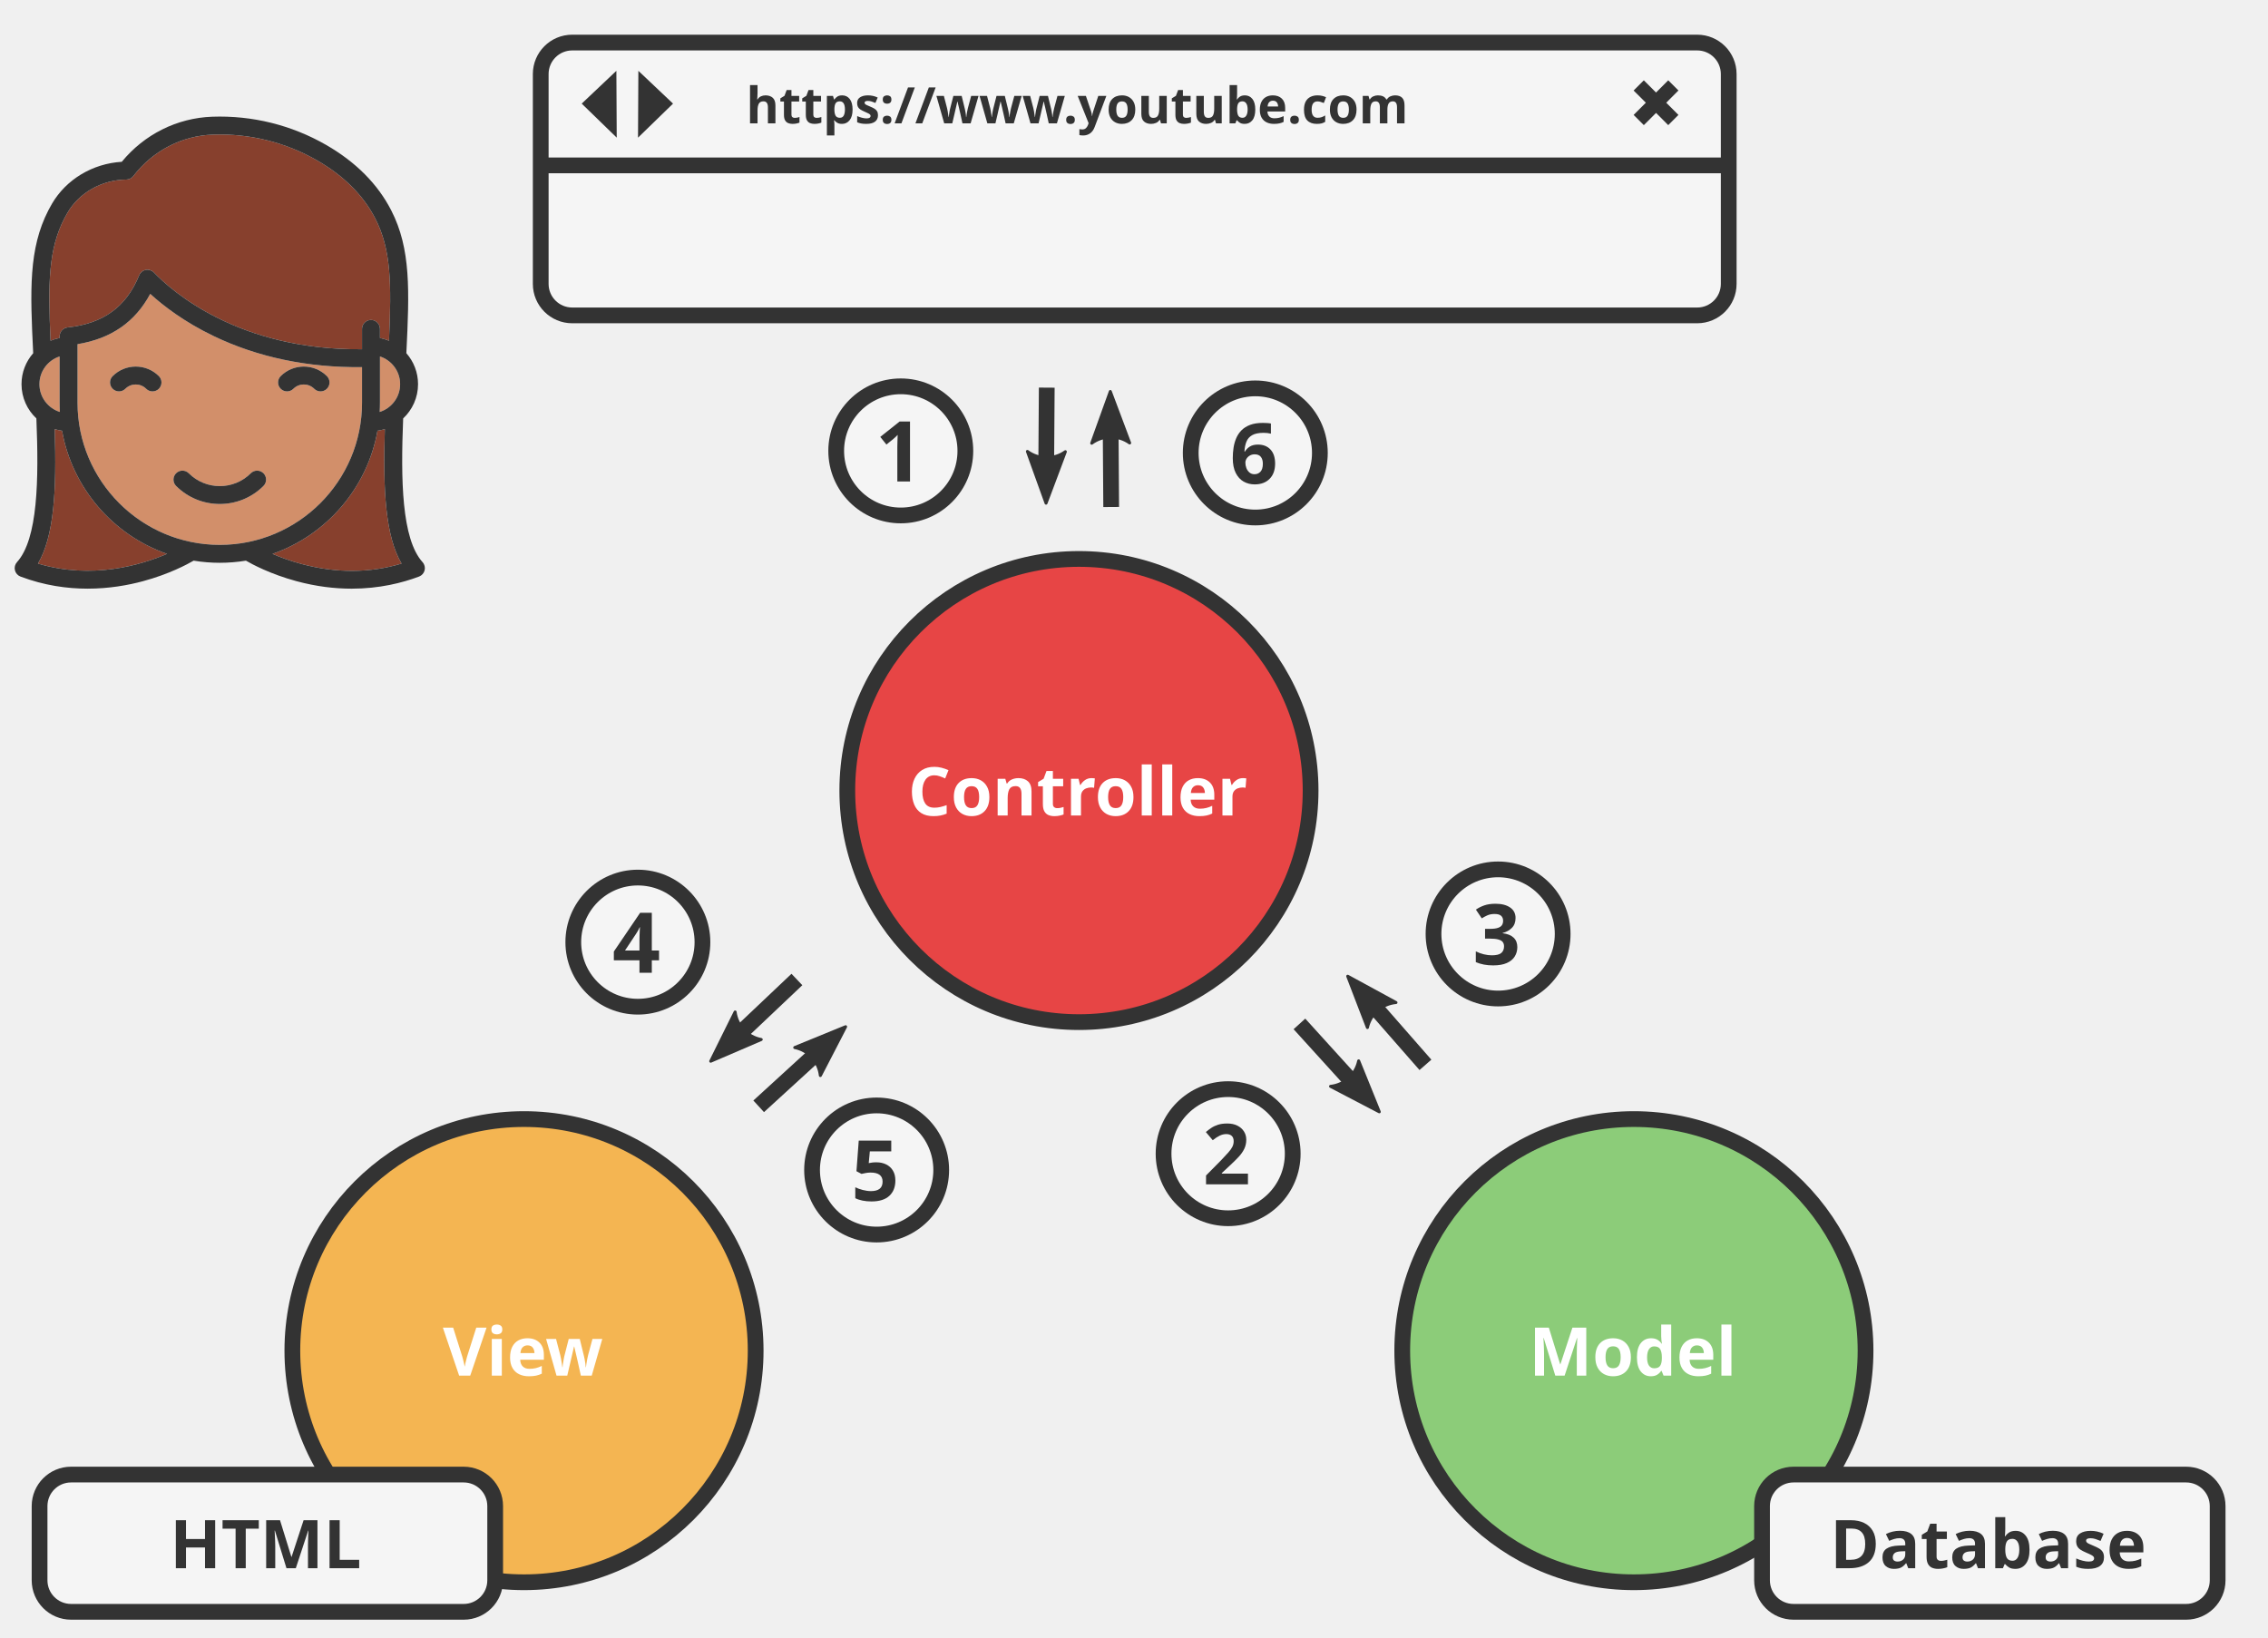
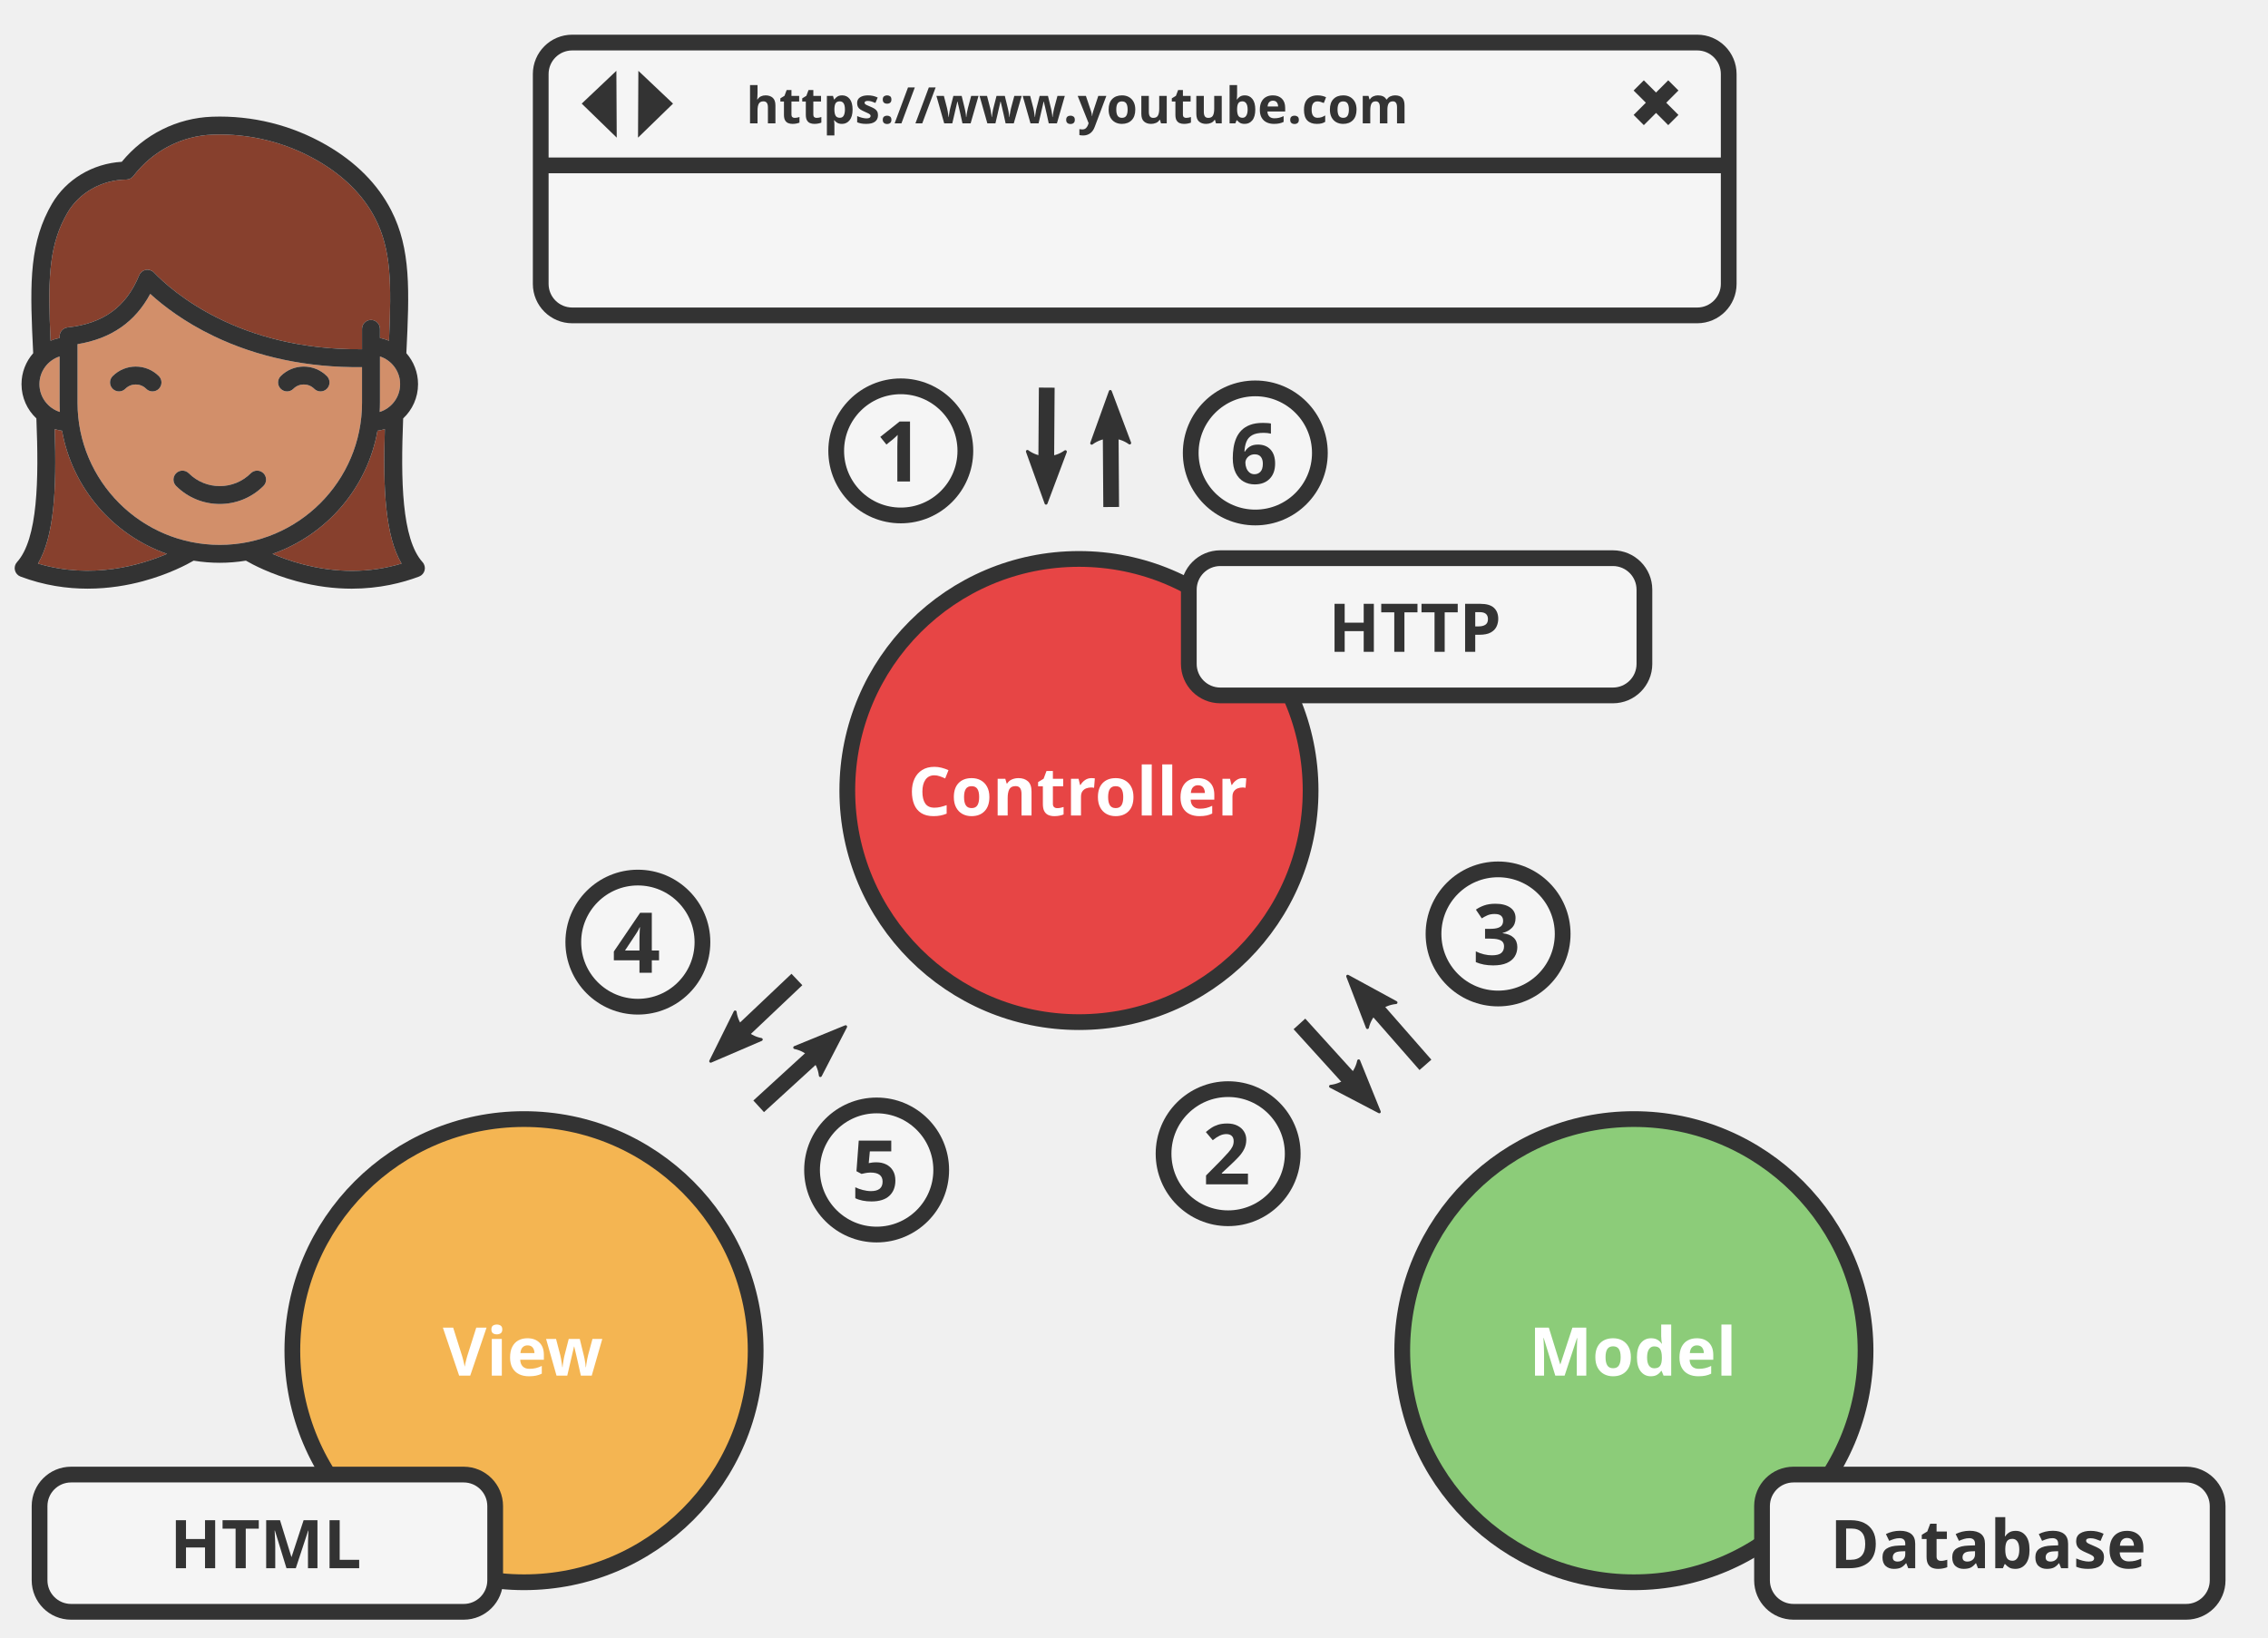
<svg xmlns="http://www.w3.org/2000/svg" viewBox="0 0 360 260" width="360" height="260">
  <defs>
    <marker id="f" orient="auto" overflow="visible">
      <path d="M-1.926-1.21L1.352-.005l-3.278 1.206a2.05 2.05 0 0 0 0-2.411z" fill="#333" fill-rule="evenodd" stroke="#333" stroke-width=".188" stroke-linejoin="round" />
    </marker>
    <marker orient="auto" id="e" overflow="visible">
      <path d="M-1.926-1.21L1.352-.005l-3.278 1.206a2.05 2.05 0 0 0 0-2.411z" fill="#333" fill-rule="evenodd" stroke="#333" stroke-width=".188" stroke-linejoin="round" />
    </marker>
    <marker orient="auto" id="d" overflow="visible">
      <path d="M-1.926-1.21L1.352-.005l-3.278 1.206a2.05 2.05 0 0 0 0-2.411z" fill="#333" fill-rule="evenodd" stroke="#333" stroke-width=".188" stroke-linejoin="round" />
    </marker>
    <marker id="c" orient="auto" overflow="visible">
      <path d="M-1.926-1.21L1.352-.005l-3.278 1.206a2.05 2.05 0 0 0 0-2.411z" fill="#333" fill-rule="evenodd" stroke="#333" stroke-width=".188" stroke-linejoin="round" />
    </marker>
    <marker id="b" orient="auto" overflow="visible">
      <path d="M-1.926-1.21L1.352-.005l-3.278 1.206a2.05 2.05 0 0 0 0-2.411z" fill="#333" fill-rule="evenodd" stroke="#333" stroke-width=".188" stroke-linejoin="round" />
    </marker>
    <marker orient="auto" id="a" overflow="visible">
      <path d="M-1.926-1.21L1.352-.005l-3.278 1.206a2.05 2.05 0 0 0 0-2.411z" fill="#333" fill-rule="evenodd" stroke="#333" stroke-width=".188" stroke-linejoin="round" />
    </marker>
  </defs>
  <g transform="matrix(.1778 0 0 .1778 13.63 -139.805)">
    <rect width="1060.568" height="243.633" x="406.069" y="824.309" rx="28.122" ry="28.122" fill="#f5f5f5" stroke="#333" stroke-width="14.061" />
    <path d="M407.23 933.984h1053.842" fill="none" stroke="#333" stroke-width="14.061" />
    <g transform="translate(-26.367 582.674)">
      <circle cx="912.937" cy="909.545" r="206.806" fill="#e74545" stroke="#333" stroke-width="14.061" />
      <text style="line-height:1.25;text-align:center" x="911.956" y="931.823" font-weight="400" font-size="59.993" font-family="sans-serif" letter-spacing="0" word-spacing="0" text-anchor="middle" fill="#fff" stroke-width="5.624">
        <tspan x="911.956" y="931.823" style="-inkscape-font-specification:'sans-serif Bold';text-align:center" font-weight="700">Controller</tspan>
      </text>
    </g>
    <g transform="translate(-521.79 1082.856)">
      <circle cx="912.937" cy="909.545" r="206.806" fill="#f4b552" stroke="#333" stroke-width="14.061" />
      <text style="line-height:1.25;text-align:center" x="911.956" y="931.823" font-weight="400" font-size="59.993" font-family="sans-serif" letter-spacing="0" word-spacing="0" text-anchor="middle" fill="#fff" stroke-width="5.624">
        <tspan x="911.956" y="931.823" style="-inkscape-font-specification:'sans-serif Bold';text-align:center" font-weight="700">View</tspan>
      </text>
    </g>
    <g transform="translate(469.056 1082.856)">
      <circle cx="912.937" cy="909.545" r="206.806" fill="#8ccc79" stroke="#333" stroke-width="14.061" />
      <text style="line-height:1.25;text-align:center" x="911.956" y="931.823" font-weight="400" font-size="59.993" font-family="sans-serif" letter-spacing="0" word-spacing="0" text-anchor="middle" fill="#fff" stroke-width="5.624">
        <tspan x="911.956" y="931.823" style="-inkscape-font-specification:'sans-serif Bold';text-align:center" font-weight="700">Model</tspan>
      </text>
    </g>
    <g fill="none" stroke="#333" stroke-width="14.061">
      <path d="M733.406 1107.591l-.577 84.158" marker-end="url(#a)" transform="translate(124.419 24.856)" />
      <path d="M790.927 1214.19l-.577-84.157" marker-end="url(#b)" transform="translate(124.419 24.856)" />
    </g>
    <g fill="none" stroke="#333" stroke-width="14.061">
      <path d="M883.417 1645.684l58.48 64.472" marker-end="url(#c)" transform="translate(199.982 54.938)" />
      <path d="M995.905 1682.242l-56.821-64.888" marker-end="url(#d)" transform="translate(199.982 54.938)" />
    </g>
    <g fill="none" stroke="#333" stroke-width="14.061">
      <path d="M573.988 1590.112l-63.198 59.855" marker-end="url(#e)" transform="translate(60.786 70.846)" />
      <path d="M539.861 1703.361l63.65-58.206" marker-end="url(#f)" transform="translate(60.786 70.846)" />
    </g>
    <text style="line-height:1.25;-inkscape-font-specification:'sans-serif, Normal';font-variant-ligatures:normal;font-variant-caps:normal;font-variant-numeric:normal;font-feature-settings:normal;text-align:start" x="589.41" y="896.477" font-weight="400" font-size="44.995" font-family="sans-serif" letter-spacing="0" word-spacing="0" fill="#333" stroke-width="5.624">
      <tspan x="589.41" y="896.477" style="-inkscape-font-specification:'sans-serif, Bold';font-variant-ligatures:normal;font-variant-caps:normal;font-variant-numeric:normal;font-feature-settings:normal;text-align:start" font-weight="700">https://www.youtube.com</tspan>
    </text>
    <path d="M80.923 982.453l-.254 29.678-25.176-14.564z" transform="matrix(.67283 0 0 -1.1006 414.673 1976.84)" fill="#333" stroke="#333" stroke-width="14.061" />
    <path transform="matrix(-.67283 0 0 -1.1006 552.177 1976.84)" d="M80.923 982.453l-.254 29.678-25.176-14.564z" fill="#333" stroke="#333" stroke-width="14.061" />
    <text style="line-height:1.25;-inkscape-font-specification:'sans-serif, Normal';font-variant-ligatures:normal;font-variant-caps:normal;font-variant-numeric:normal;font-feature-settings:normal;text-align:start" x="1376.625" y="899.886" font-weight="400" font-size="59.993" font-family="sans-serif" letter-spacing="0" word-spacing="0" fill="#333" stroke-width="5.624">
      <tspan x="1376.625" y="899.886" style="-inkscape-font-specification:'sans-serif, Normal';font-variant-ligatures:normal;font-variant-caps:normal;font-variant-numeric:normal;font-feature-settings:normal;text-align:start" dx="0">✖</tspan>
    </text>
    <text style="line-height:1.25" x="190.496" y="1624.349" font-weight="400" font-size="224.975" font-family="sans-serif" letter-spacing="0" word-spacing="0" stroke-width="5.624" />
    <g transform="translate(-271.491 10.313)">
      <circle r="57.65" cy="642.868" cx="994.34" transform="translate(4.66 535.749)" fill="#f5f5f5" stroke="#333" stroke-width="14.061" />
      <text y="1205.952" x="997.718" style="line-height:1.25;-inkscape-font-specification:'sans-serif, Normal';font-variant-ligatures:normal;font-variant-caps:normal;font-variant-numeric:normal;font-feature-settings:normal;text-align:center" font-weight="400" font-size="74.992" font-family="sans-serif" letter-spacing="0" word-spacing="0" text-anchor="middle" fill="#333" stroke-width="5.624">
        <tspan style="-inkscape-font-specification:'sans-serif, Bold';font-variant-ligatures:normal;font-variant-caps:normal;font-variant-numeric:normal;font-feature-settings:normal;text-align:center" y="1205.952" x="997.718" font-weight="700">1</tspan>
      </text>
    </g>
    <g transform="translate(20.757 637.894)">
      <circle transform="translate(4.66 535.749)" cx="994.34" cy="642.868" r="57.65" fill="#f5f5f5" stroke="#333" stroke-width="14.061" />
      <text style="line-height:1.25;-inkscape-font-specification:'sans-serif, Normal';font-variant-ligatures:normal;font-variant-caps:normal;font-variant-numeric:normal;font-feature-settings:normal;text-align:center" x="997.718" y="1205.952" font-weight="400" font-size="74.992" font-family="sans-serif" letter-spacing="0" word-spacing="0" text-anchor="middle" fill="#333" stroke-width="5.624">
        <tspan x="997.718" y="1205.952" style="-inkscape-font-specification:'sans-serif, Bold';font-variant-ligatures:normal;font-variant-caps:normal;font-variant-numeric:normal;font-feature-settings:normal;text-align:center" font-weight="700">2</tspan>
      </text>
    </g>
    <g transform="translate(-506.2 448.985)">
      <circle r="57.65" cy="642.868" cx="994.34" transform="translate(4.66 535.749)" fill="#f5f5f5" stroke="#333" stroke-width="14.061" />
      <text y="1205.952" x="997.718" style="line-height:1.25;-inkscape-font-specification:'sans-serif, Normal';font-variant-ligatures:normal;font-variant-caps:normal;font-variant-numeric:normal;font-feature-settings:normal;text-align:center" font-weight="400" font-size="74.992" font-family="sans-serif" letter-spacing="0" word-spacing="0" text-anchor="middle" fill="#333" stroke-width="5.624">
        <tspan style="-inkscape-font-specification:'sans-serif, Bold';font-variant-ligatures:normal;font-variant-caps:normal;font-variant-numeric:normal;font-feature-settings:normal;text-align:center" y="1205.952" x="997.718" font-weight="700">4</tspan>
      </text>
    </g>
    <g transform="translate(261.752 441.666)">
      <circle transform="translate(4.66 535.749)" cx="994.34" cy="642.868" r="57.65" fill="#f5f5f5" stroke="#333" stroke-width="14.061" />
      <text style="line-height:1.25;-inkscape-font-specification:'sans-serif, Normal';font-variant-ligatures:normal;font-variant-caps:normal;font-variant-numeric:normal;font-feature-settings:normal;text-align:center" x="997.718" y="1205.952" font-weight="400" font-size="74.992" font-family="sans-serif" letter-spacing="0" word-spacing="0" text-anchor="middle" fill="#333" stroke-width="5.624">
        <tspan x="997.718" y="1205.952" style="-inkscape-font-specification:'sans-serif, Bold';font-variant-ligatures:normal;font-variant-caps:normal;font-variant-numeric:normal;font-feature-settings:normal;text-align:center" font-weight="700">3</tspan>
      </text>
    </g>
    <g transform="translate(-293.044 652.449)">
      <circle r="57.65" cy="642.868" cx="994.34" transform="translate(4.66 535.749)" fill="#f5f5f5" stroke="#333" stroke-width="14.061" />
      <text y="1205.952" x="997.718" style="line-height:1.25;-inkscape-font-specification:'sans-serif, Normal';font-variant-ligatures:normal;font-variant-caps:normal;font-variant-numeric:normal;font-feature-settings:normal;text-align:center" font-weight="400" font-size="74.992" font-family="sans-serif" letter-spacing="0" word-spacing="0" text-anchor="middle" fill="#333" stroke-width="5.624">
        <tspan style="-inkscape-font-specification:'sans-serif, Bold';font-variant-ligatures:normal;font-variant-caps:normal;font-variant-numeric:normal;font-feature-settings:normal;text-align:center" y="1205.952" x="997.718" font-weight="700">5</tspan>
      </text>
    </g>
    <g transform="translate(-67.484 12.146)">
      <circle r="57.65" cy="1178.617" cx="1111.487" fill="#f5f5f5" stroke="#333" stroke-width="14.061" />
      <text y="1205.952" x="1110.205" style="line-height:1.25;-inkscape-font-specification:'sans-serif, Normal';font-variant-ligatures:normal;font-variant-caps:normal;font-variant-numeric:normal;font-feature-settings:normal;text-align:center" font-weight="400" font-size="74.992" font-family="sans-serif" letter-spacing="0" word-spacing="0" text-anchor="middle" fill="#333" stroke-width="5.624">
        <tspan style="-inkscape-font-specification:'sans-serif, Bold';font-variant-ligatures:normal;font-variant-caps:normal;font-variant-numeric:normal;font-feature-settings:normal;text-align:center" y="1205.952" x="1110.205" font-weight="700">6</tspan>
      </text>
    </g>
    <g transform="translate(-225.637 1421.8)">
      <rect ry="28.122" rx="28.122" y="1847.444" x="1641.68" height="122.553" width="406.737" transform="translate(80.341 -1166.197)" fill="#f5f5f5" stroke="#333" stroke-width="14.061" />
      <text y="764.86" x="1923.837" style="line-height:1.25;text-align:center" font-weight="400" font-size="59.993" font-family="sans-serif" letter-spacing="0" word-spacing="0" text-anchor="middle" fill="#333" stroke-width="5.624">
        <tspan style="-inkscape-font-specification:'sans-serif Bold';text-align:center" y="764.86" x="1923.837" font-weight="700">Database</tspan>
      </text>
    </g>
    <g transform="translate(-1763.351 1421.8)">
      <rect ry="28.122" rx="28.122" y="1847.444" x="1641.68" height="122.553" width="406.737" transform="translate(80.341 -1166.197)" fill="#f5f5f5" stroke="#333" stroke-width="14.061" />
      <text y="764.86" x="1923.837" style="line-height:1.25;text-align:center" font-weight="400" font-size="59.993" font-family="sans-serif" letter-spacing="0" word-spacing="0" text-anchor="middle" fill="#333" stroke-width="5.624">
        <tspan style="-inkscape-font-specification:'sans-serif Bold';text-align:center" y="764.86" x="1923.837" font-weight="700">HTML</tspan>
      </text>
    </g>
    <path d="M262.546 1104.61c10.43 3.39 18 13.19 18 24.74 0 11.64-7.68 21.51-18.25 24.82.16-2.75.25-5.52.25-8.31v-39.71-.32zM-23.454 1145.86c0 2.79.09 5.56.25 8.31-10.56-3.31-18.25-13.18-18.25-24.82 0-11.55 7.57-21.35 18-24.74zM215.166 1122.15c-11.36-11.36-29.86-11.36-41.22 0a7.997 7.997 0 0 0 0 11.32c3.12 3.12 8.19 3.12 11.31 0 5.13-5.13 13.47-5.13 18.6 0a7.974 7.974 0 0 0 5.65 2.34c2.05 0 4.1-.78 5.66-2.34a7.997 7.997 0 0 0 0-11.32zm-101.29-35.85c39.49 19.01 84.09 28.38 132.67 27.86v31.7c0 70.03-56.97 127-127 127s-127-56.97-127-127v-52.22c30-4.94 51.37-19.71 64.91-44.91 11.52 10.51 30.16 24.93 56.42 37.57zm44.67 133.94a8.015 8.015 0 0 0 0-11.32 8.015 8.015 0 0 0-11.32 0c-15.26 15.27-40.1 15.27-55.36 0-3.13-3.12-8.19-3.12-11.31 0a7.997 7.997 0 0 0 0 11.32c10.75 10.75 24.87 16.12 38.99 16.12 14.12 0 28.24-5.37 39-16.12zm-93.39-86.77a8.015 8.015 0 0 0 0-11.32c-11.37-11.36-29.86-11.36-41.23 0a8.015 8.015 0 0 0 0 11.32c3.12 3.12 8.19 3.12 11.31 0 5.13-5.13 13.47-5.13 18.6 0a7.98 7.98 0 0 0 5.66 2.34c2.05 0 4.09-.78 5.66-2.34z" fill="#d28f6a" />
    <path d="M-21.254 1170.94c9.1 51.23 45.57 93.1 93.7 109.94-23.15 9.96-66.96 23.16-115.2 8.67 14.27-24.35 16.74-64.83 14.93-120.06 2.12.65 4.32 1.14 6.57 1.45zM266.906 1169.49c-1.81 55.24.66 95.72 14.93 120.07-28.25 8.54-58.18 8.68-89.12.41a189.117 189.117 0 0 1-26.1-9.08c48.14-16.83 84.63-58.71 93.73-109.95 2.25-.31 4.44-.8 6.56-1.45zM258.356 981.42c14.16 27.58 14.58 57.58 12.26 109.13a41.368 41.368 0 0 0-8.07-2.43v-8.13c0-4.42-3.58-8-8-8s-8 3.58-8 8v18.17c-110.2 1.17-169.85-51.91-185.77-68.51a8.012 8.012 0 0 0-7.27-2.33 8.036 8.036 0 0 0-5.91 4.82c-11.62 28.28-31.93 43.07-63.92 46.56a7.994 7.994 0 0 0-7.13 7.95v1.47c-2.8.54-5.5 1.36-8.08 2.43-2.32-51.54-1.9-81.53 12.28-109.13.86-1.68 1.78-3.37 2.74-5 10.53-18.11 30.69-29.52 52.59-29.77h.11c2.43-.05 4.71-1.2 6.18-3.13 17.27-22.52 43.14-36.01 70.98-37 32.72-1.17 64.94 6.81 93.18 23.07 23.74 13.67 41.18 31.1 51.83 51.83z" fill="#87402d" />
    <path d="M300.586 1288.29a8.023 8.023 0 0 1 1.84 7.25 8.036 8.036 0 0 1-4.95 5.6c-14.83 5.6-35.34 10.83-60.22 10.83-14.93 0-31.44-1.88-49.24-6.7-23.2-6.27-39.56-15.07-45.14-18.32a143.55 143.55 0 0 1-46.67 0c-5.58 3.25-21.94 12.05-45.13 18.32-13.35 3.61-30.36 6.69-49.51 6.69-18.44 0-38.86-2.85-59.96-10.82a8.001 8.001 0 0 1-4.94-5.6 7.99 7.99 0 0 1 1.83-7.25c18.74-20.75 19.54-73.63 17.32-128.35-8.16-7.66-13.27-18.54-13.27-30.59 0-10.58 3.94-20.26 10.43-27.65-2.73-55.8-4.18-93.11 13.54-127.59.99-1.93 2.04-3.86 3.14-5.74 12.73-21.88 36.39-36.03 62.39-37.58 20.15-24.52 49.35-39.14 80.73-40.26 35.72-1.28 70.89 7.44 101.73 25.19 26.46 15.23 46 34.88 58.08 58.39 17.7 34.46 16.25 71.78 13.53 127.58 6.48 7.39 10.43 17.07 10.43 27.66 0 12.05-5.11 22.93-13.28 30.6-2.21 54.71-1.42 107.59 17.32 128.34zm-20.04-158.94c0-11.55-7.57-21.35-18-24.74v41.25c0 2.79-.09 5.56-.25 8.31 10.57-3.31 18.25-13.18 18.25-24.82zm-9.93-38.8c2.32-51.55 1.9-81.55-12.26-109.13-10.65-20.73-28.09-38.16-51.83-51.83-28.24-16.26-60.46-24.24-93.18-23.07-27.84.99-53.71 14.48-70.98 37a7.974 7.974 0 0 1-6.18 3.13h-.11c-21.9.25-42.06 11.66-52.59 29.77-.96 1.63-1.88 3.32-2.74 5-14.18 27.6-14.6 57.59-12.28 109.13 2.58-1.07 5.28-1.89 8.08-2.43v-1.47c0-4.08 3.07-7.51 7.13-7.95 31.99-3.49 52.3-18.28 63.92-46.56a8.036 8.036 0 0 1 5.91-4.82c2.66-.5 5.39.37 7.27 2.33 15.92 16.6 75.57 69.68 185.77 68.51v-18.17c0-4.42 3.58-8 8-8s8 3.58 8 8v8.13c2.8.54 5.5 1.36 8.07 2.43zm11.22 199.01c-14.27-24.35-16.74-64.83-14.93-120.07-2.12.65-4.31 1.14-6.56 1.45-9.1 51.24-45.59 93.12-93.73 109.95 6.99 3.02 15.84 6.34 26.1 9.08 30.94 8.27 60.87 8.13 89.12-.41zm-35.29-143.7v-31.7c-48.58.52-93.18-8.85-132.67-27.86-26.26-12.64-44.9-27.06-56.42-37.57-13.54 25.2-34.91 39.97-64.91 44.91v52.22c0 70.03 56.97 127 127 127s127-56.97 127-127zm-174.1 135.02c-48.13-16.84-84.6-58.71-93.7-109.94-2.25-.31-4.45-.8-6.57-1.45 1.81 55.23-.66 95.71-14.93 120.06 48.24 14.49 92.05 1.29 115.2-8.67zm-95.65-126.71c-.16-2.75-.25-5.52-.25-8.31v-41.25c-10.43 3.39-18 13.19-18 24.74 0 11.64 7.69 21.51 18.25 24.82z" fill="#333" />
    <path d="M215.166 1122.15a7.997 7.997 0 0 1 0 11.32 7.98 7.98 0 0 1-5.66 2.34c-2.04 0-4.09-.78-5.65-2.34-5.13-5.13-13.47-5.13-18.6 0-3.12 3.12-8.19 3.12-11.31 0a7.997 7.997 0 0 1 0-11.32c11.36-11.36 29.86-11.36 41.22 0zM158.546 1208.92a8.015 8.015 0 0 1 0 11.32c-10.76 10.75-24.88 16.12-39 16.12-14.12 0-28.24-5.37-38.99-16.12a7.997 7.997 0 0 1 0-11.32c3.12-3.12 8.18-3.12 11.31 0 15.26 15.27 40.1 15.27 55.36 0a8.015 8.015 0 0 1 11.32 0zM65.156 1122.15a8.015 8.015 0 0 1 0 11.32 7.997 7.997 0 0 1-5.66 2.34c-2.05 0-4.1-.78-5.66-2.34-5.13-5.13-13.47-5.13-18.6 0-3.12 3.12-8.19 3.12-11.31 0a8.015 8.015 0 0 1 0-11.32c11.37-11.36 29.86-11.36 41.23 0z" fill="#333" />
+     <g>
+       <g transform="translate(-737.375 603.489)">
+         <rect ry="28.122" rx="28.122" y="1847.444" x="1641.68" height="122.553" width="406.737" transform="translate(80.341 -1166.197)" fill="#f5f5f5" stroke="#333" stroke-width="14.061" />
+         <text y="764.86" x="1923.837" style="line-height:1.25;text-align:center" font-weight="400" font-size="59.993" font-family="sans-serif" letter-spacing="0" word-spacing="0" text-anchor="middle" fill="#333" stroke-width="5.624">
+           <tspan style="-inkscape-font-specification:'sans-serif Bold';text-align:center" y="764.86" x="1923.837" font-weight="700">HTTP</tspan>
+         </text>
+       </g>
+     </g>
  </g>
</svg>
